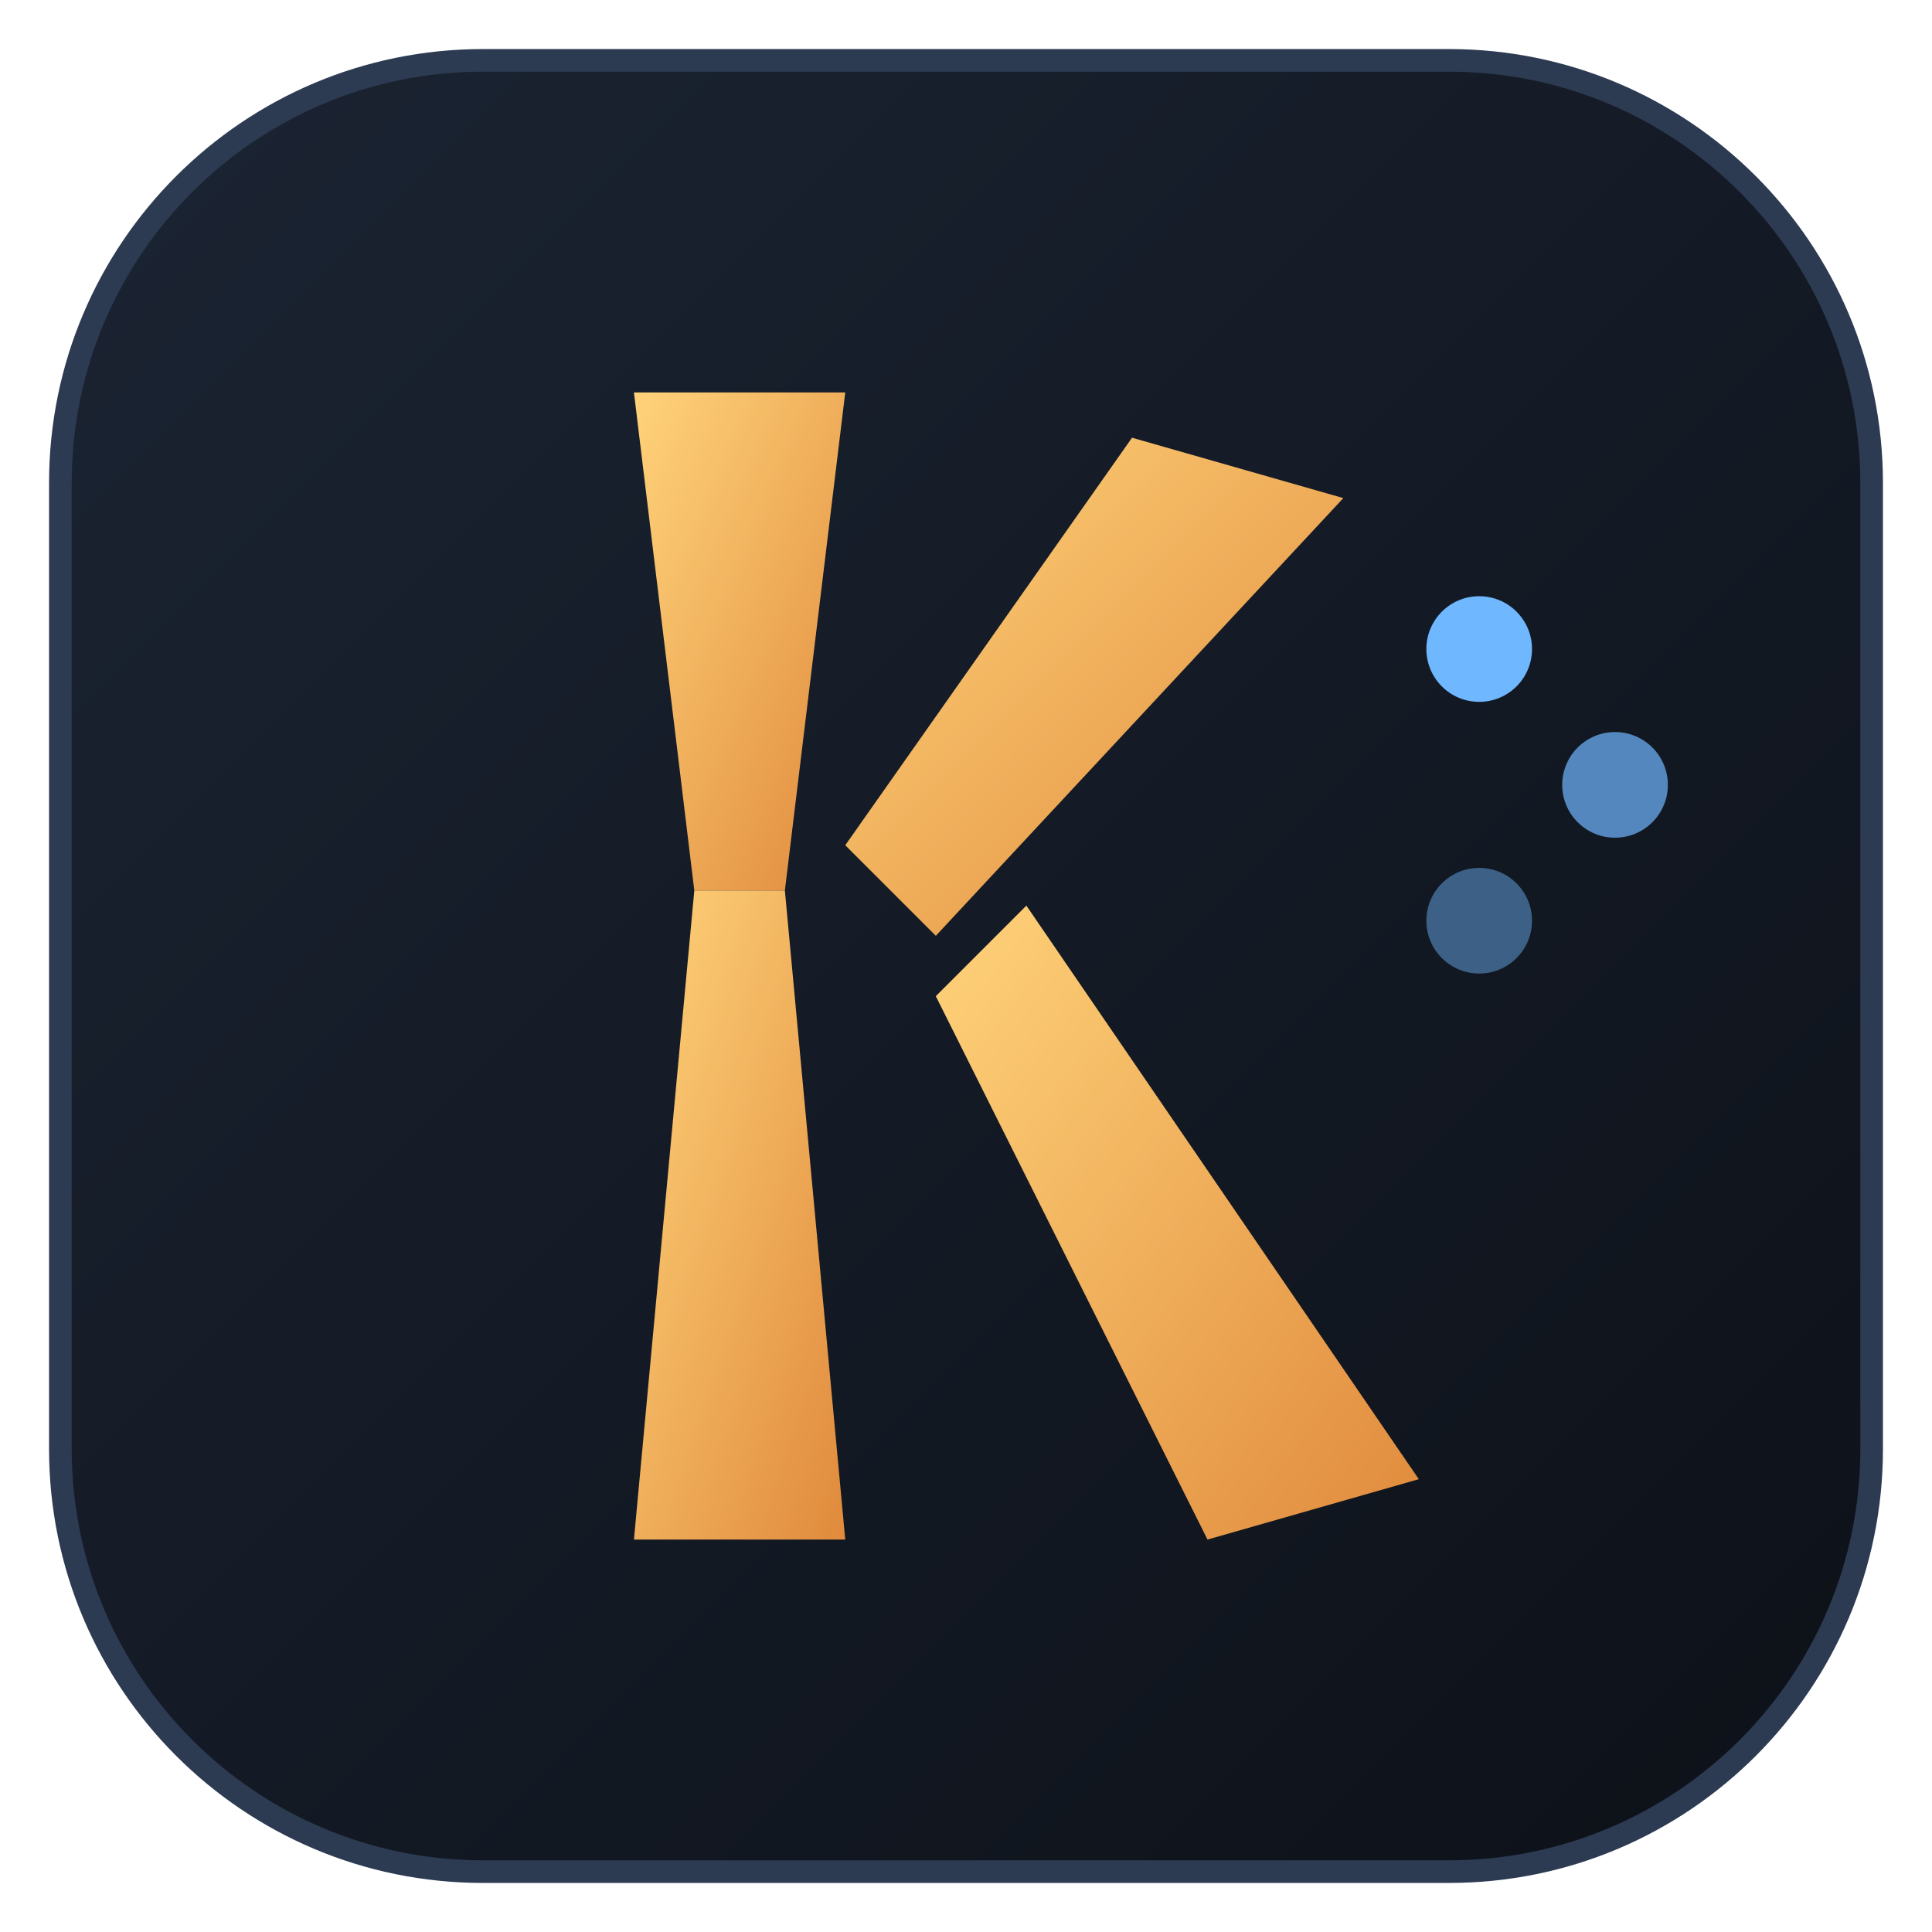
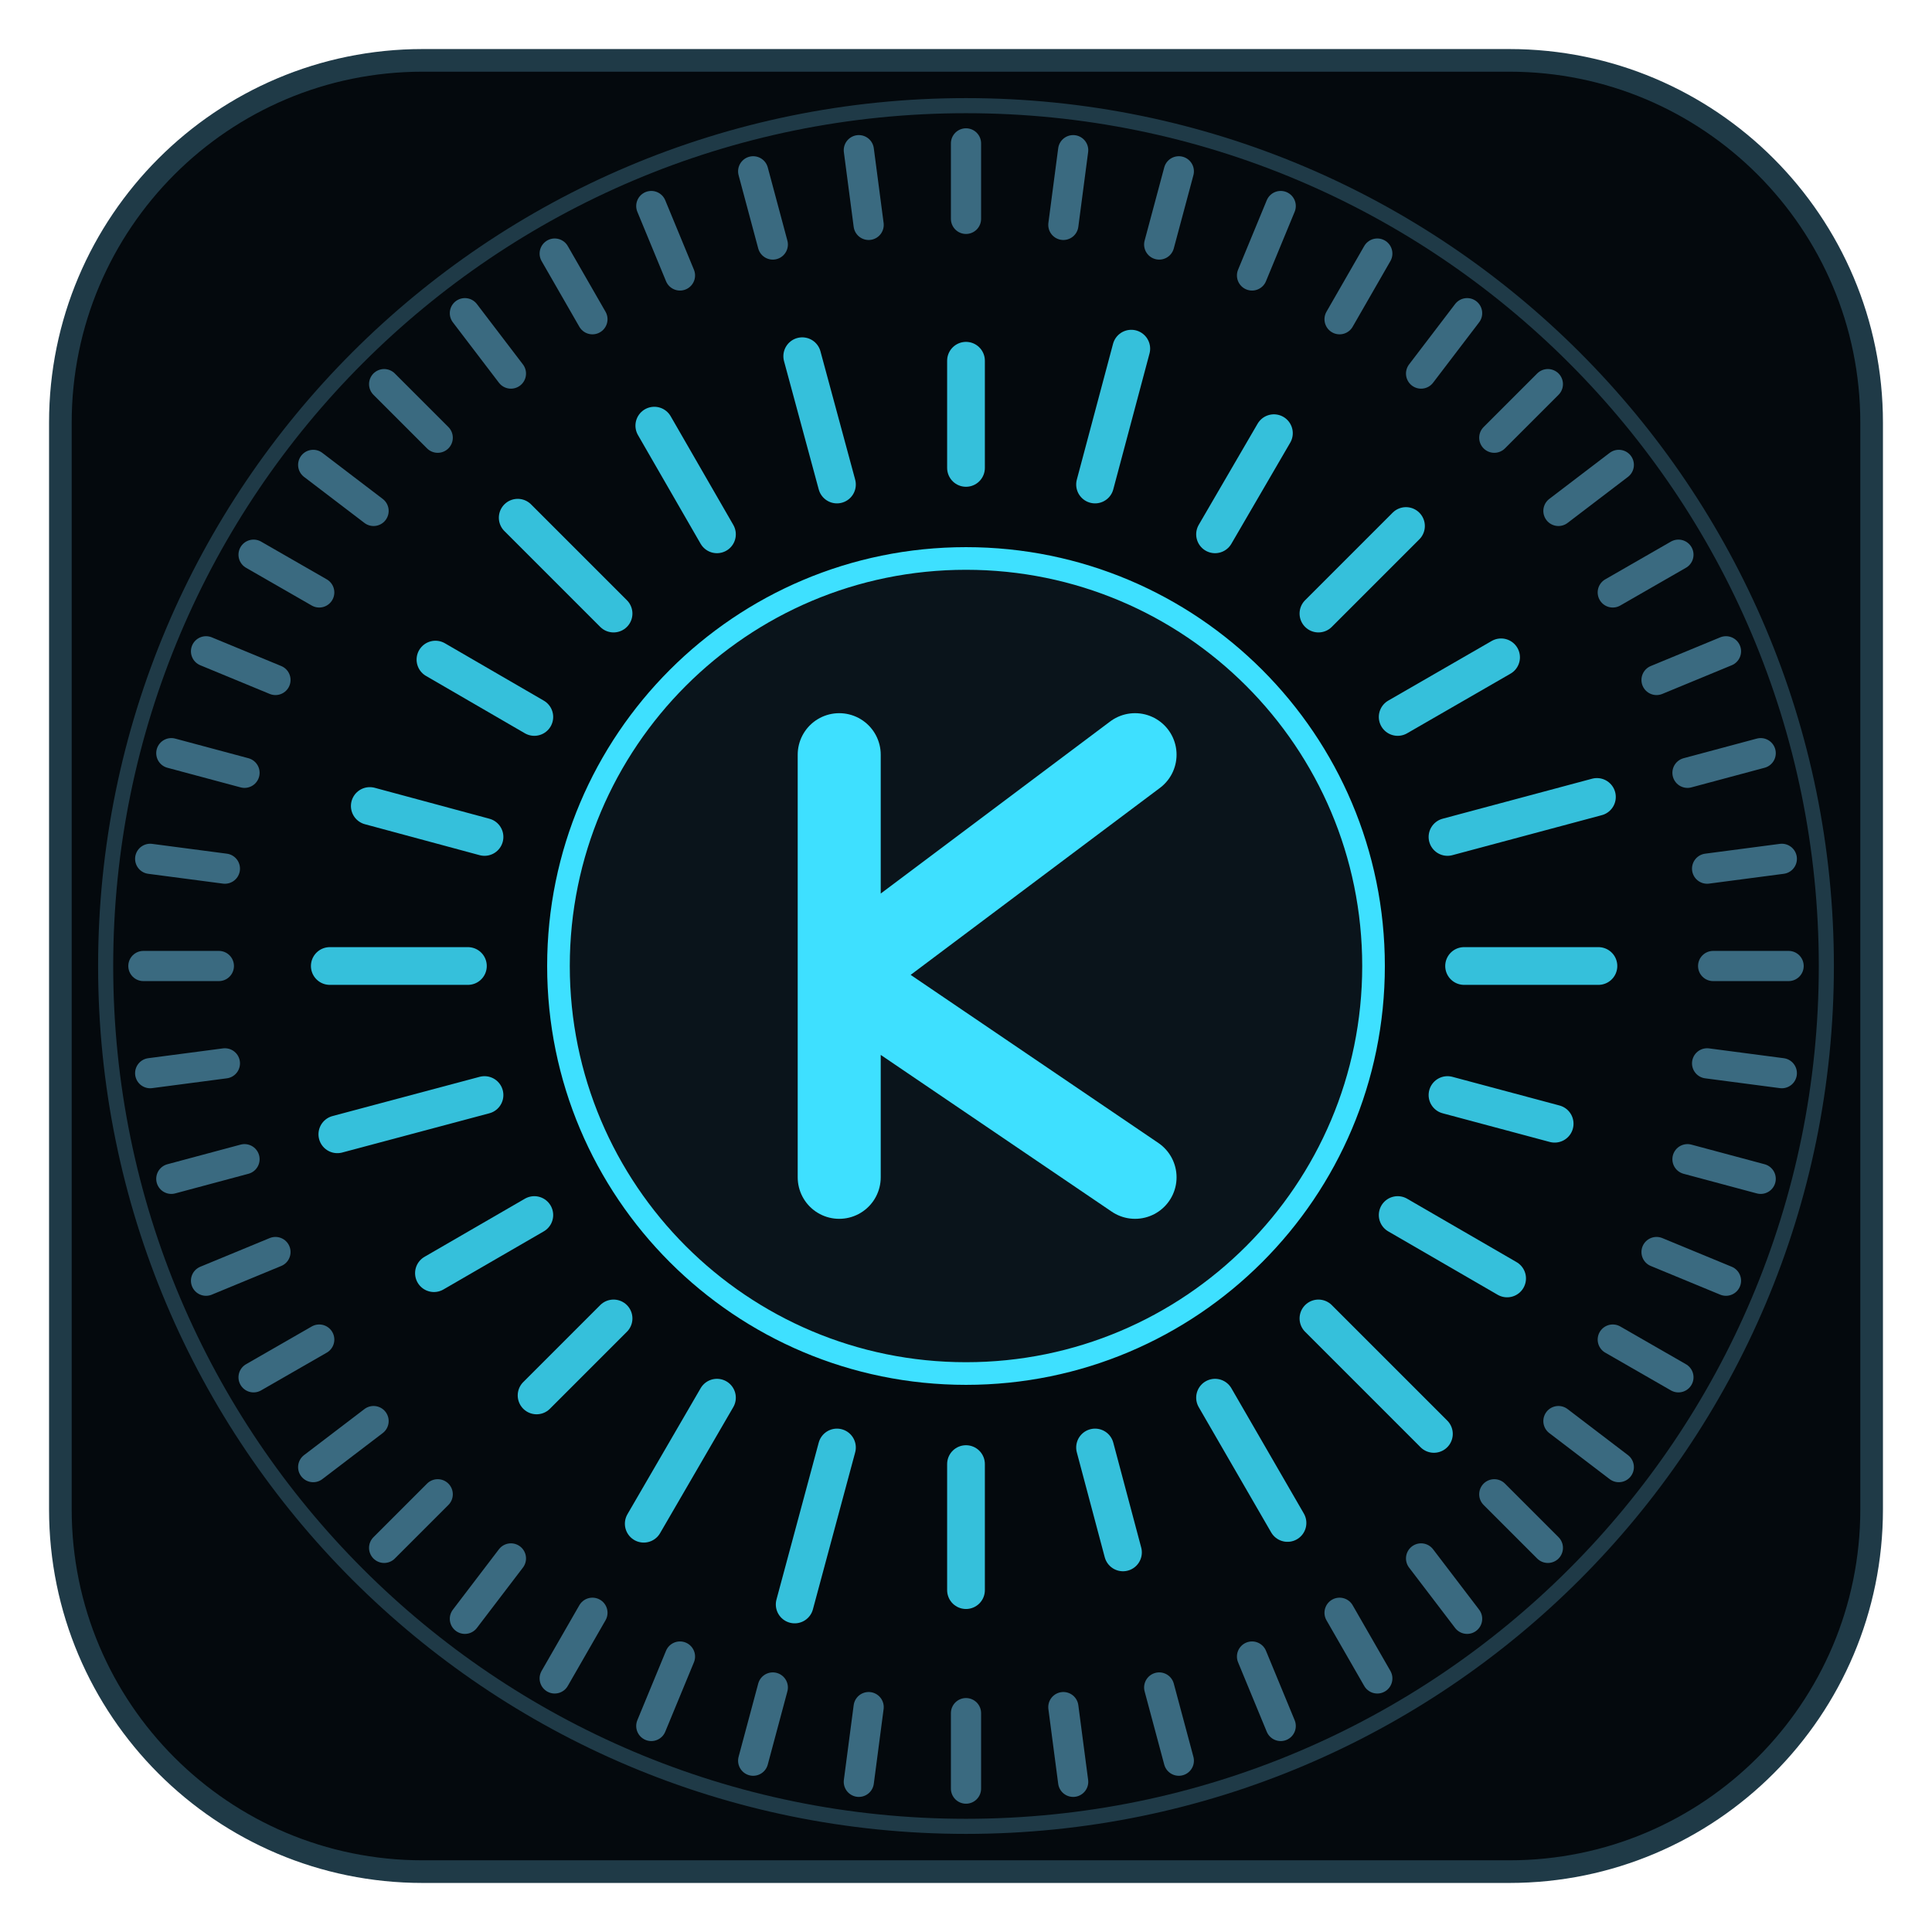
<svg xmlns="http://www.w3.org/2000/svg" viewBox="0 0 256 256" role="img" aria-label="kushim">
-   <defs>
-     <linearGradient id="bg" x1="0" y1="0" x2="1" y2="1">
-       <stop offset="0" stop-color="#1b2433" />
-       <stop offset="1" stop-color="#0d1118" />
-     </linearGradient>
-     <linearGradient id="glow" x1="0" y1="0" x2="1" y2="1">
-       <stop offset="0" stop-color="#ffd37a" />
-       <stop offset="1" stop-color="#e08a3c" />
-     </linearGradient>
-   </defs>
-   <rect x="8" y="8" width="240" height="240" rx="56" fill="url(#bg)" />
-   <rect x="8" y="8" width="240" height="240" rx="56" fill="none" stroke="#2c3a52" stroke-width="3" />
-   <polygon points="84,52 112,52 104,118 92,118" fill="url(#glow)" transform="translate(0,0)" />
-   <polygon points="92,118 104,118 112,204 84,204" fill="url(#glow)" />
-   <polygon points="150,58 178,66 124,124 112,112" fill="url(#glow)" />
-   <polygon points="124,132 136,120 188,196 160,204" fill="url(#glow)" />
-   <circle cx="196" cy="86" r="7" fill="#6fb7ff" />
-   <circle cx="214" cy="104" r="7" fill="#6fb7ff" opacity=".7" />
-   <circle cx="196" cy="122" r="7" fill="#6fb7ff" opacity=".45" />
+   <rect x="8" y="8" width="240" height="240" rx="48" fill="#04090d" stroke="#1f3a47" stroke-width="3" />
+   <circle cx="128" cy="128" r="114" fill="none" stroke="#1f3a47" stroke-width="2" />
+   <g stroke-linecap="round">
+     <line x1="128" y1="29" x2="128" y2="19" stroke="#3a6a80" stroke-width="4" />
+     <line x1="140.9" y1="29.8" x2="142.2" y2="19.9" stroke="#3a6a80" stroke-width="4" />
+     <line x1="153.6" y1="32.4" x2="156.2" y2="22.7" stroke="#3a6a80" stroke-width="4" />
+     <line x1="165.9" y1="36.5" x2="169.7" y2="27.3" stroke="#3a6a80" stroke-width="4" />
+     <line x1="177.5" y1="42.3" x2="182.5" y2="33.6" stroke="#3a6a80" stroke-width="4" />
+     <line x1="188.3" y1="49.5" x2="194.4" y2="41.5" stroke="#3a6a80" stroke-width="4" />
+     <line x1="198" y1="58" x2="205.1" y2="50.9" stroke="#3a6a80" stroke-width="4" />
+     <line x1="206.5" y1="67.7" x2="214.5" y2="61.6" stroke="#3a6a80" stroke-width="4" />
+     <line x1="213.7" y1="78.5" x2="222.4" y2="73.5" stroke="#3a6a80" stroke-width="4" />
+     <line x1="219.5" y1="90.1" x2="228.7" y2="86.3" stroke="#3a6a80" stroke-width="4" />
+     <line x1="223.6" y1="102.4" x2="233.3" y2="99.8" stroke="#3a6a80" stroke-width="4" />
+     <line x1="226.2" y1="115.1" x2="236.1" y2="113.8" stroke="#3a6a80" stroke-width="4" />
+     <line x1="227" y1="128" x2="237" y2="128" stroke="#3a6a80" stroke-width="4" />
+     <line x1="226.2" y1="140.9" x2="236.1" y2="142.2" stroke="#3a6a80" stroke-width="4" />
+     <line x1="223.6" y1="153.6" x2="233.3" y2="156.2" stroke="#3a6a80" stroke-width="4" />
+     <line x1="219.5" y1="165.9" x2="228.7" y2="169.7" stroke="#3a6a80" stroke-width="4" />
+     <line x1="213.7" y1="177.5" x2="222.4" y2="182.5" stroke="#3a6a80" stroke-width="4" />
+     <line x1="206.5" y1="188.3" x2="214.5" y2="194.4" stroke="#3a6a80" stroke-width="4" />
+     <line x1="198" y1="198" x2="205.1" y2="205.1" stroke="#3a6a80" stroke-width="4" />
+     <line x1="188.3" y1="206.5" x2="194.4" y2="214.5" stroke="#3a6a80" stroke-width="4" />
+     <line x1="177.5" y1="213.7" x2="182.5" y2="222.4" stroke="#3a6a80" stroke-width="4" />
+     <line x1="165.9" y1="219.5" x2="169.7" y2="228.7" stroke="#3a6a80" stroke-width="4" />
+     <line x1="153.6" y1="223.6" x2="156.2" y2="233.3" stroke="#3a6a80" stroke-width="4" />
+     <line x1="140.9" y1="226.2" x2="142.2" y2="236.1" stroke="#3a6a80" stroke-width="4" />
+     <line x1="128" y1="227" x2="128" y2="237" stroke="#3a6a80" stroke-width="4" />
+     <line x1="115.1" y1="226.2" x2="113.8" y2="236.1" stroke="#3a6a80" stroke-width="4" />
+     <line x1="102.4" y1="223.6" x2="99.8" y2="233.3" stroke="#3a6a80" stroke-width="4" />
+     <line x1="90.1" y1="219.5" x2="86.3" y2="228.7" stroke="#3a6a80" stroke-width="4" />
+     <line x1="78.5" y1="213.7" x2="73.5" y2="222.4" stroke="#3a6a80" stroke-width="4" />
+     <line x1="67.7" y1="206.5" x2="61.6" y2="214.5" stroke="#3a6a80" stroke-width="4" />
+     <line x1="58" y1="198" x2="50.9" y2="205.1" stroke="#3a6a80" stroke-width="4" />
+     <line x1="49.5" y1="188.3" x2="41.5" y2="194.4" stroke="#3a6a80" stroke-width="4" />
+     <line x1="42.3" y1="177.5" x2="33.6" y2="182.5" stroke="#3a6a80" stroke-width="4" />
+     <line x1="36.5" y1="165.9" x2="27.3" y2="169.7" stroke="#3a6a80" stroke-width="4" />
+     <line x1="32.4" y1="153.6" x2="22.7" y2="156.2" stroke="#3a6a80" stroke-width="4" />
+     <line x1="29.8" y1="140.9" x2="19.9" y2="142.2" stroke="#3a6a80" stroke-width="4" />
+     <line x1="29" y1="128" x2="19" y2="128" stroke="#3a6a80" stroke-width="4" />
+     <line x1="29.8" y1="115.1" x2="19.9" y2="113.8" stroke="#3a6a80" stroke-width="4" />
+     <line x1="32.4" y1="102.4" x2="22.7" y2="99.8" stroke="#3a6a80" stroke-width="4" />
+     <line x1="36.5" y1="90.1" x2="27.3" y2="86.3" stroke="#3a6a80" stroke-width="4" />
+     <line x1="42.3" y1="78.5" x2="33.6" y2="73.5" stroke="#3a6a80" stroke-width="4" />
+     <line x1="49.5" y1="67.7" x2="41.5" y2="61.6" stroke="#3a6a80" stroke-width="4" />
+     <line x1="58" y1="58" x2="50.9" y2="50.9" stroke="#3a6a80" stroke-width="4" />
+     <line x1="67.7" y1="49.5" x2="61.6" y2="41.5" stroke="#3a6a80" stroke-width="4" />
+     <line x1="78.5" y1="42.3" x2="73.5" y2="33.6" stroke="#3a6a80" stroke-width="4" />
+     <line x1="90.1" y1="36.5" x2="86.3" y2="27.3" stroke="#3a6a80" stroke-width="4" />
+     <line x1="102.4" y1="32.4" x2="99.8" y2="22.7" stroke="#3a6a80" stroke-width="4" />
+     <line x1="115.1" y1="29.8" x2="113.8" y2="19.9" stroke="#3a6a80" stroke-width="4" />
+     <line x1="128" y1="62" x2="128" y2="47.8" stroke="#3ee0ff" stroke-width="5" stroke-opacity="0.85" />
+     <line x1="145.1" y1="64.2" x2="149.9" y2="46.2" stroke="#3ee0ff" stroke-width="5" stroke-opacity="0.85" />
+     <line x1="161" y1="70.8" x2="168.8" y2="57.4" stroke="#3ee0ff" stroke-width="5" stroke-opacity="0.85" />
+     <line x1="174.7" y1="81.3" x2="186.3" y2="69.7" stroke="#3ee0ff" stroke-width="5" stroke-opacity="0.85" />
+     <line x1="185.2" y1="95" x2="198.9" y2="87.1" stroke="#3ee0ff" stroke-width="5" stroke-opacity="0.85" />
+     <line x1="191.8" y1="110.9" x2="211.6" y2="105.6" stroke="#3ee0ff" stroke-width="5" stroke-opacity="0.85" />
+     <line x1="194" y1="128" x2="211.8" y2="128" stroke="#3ee0ff" stroke-width="5" stroke-opacity="0.85" />
+     <line x1="191.8" y1="145.1" x2="206" y2="148.9" stroke="#3ee0ff" stroke-width="5" stroke-opacity="0.85" />
+     <line x1="185.2" y1="161" x2="199.7" y2="169.4" stroke="#3ee0ff" stroke-width="5" stroke-opacity="0.85" />
+     <line x1="174.7" y1="174.7" x2="190" y2="190" stroke="#3ee0ff" stroke-width="5" stroke-opacity="0.85" />
+     <line x1="161" y1="185.2" x2="170.6" y2="201.8" stroke="#3ee0ff" stroke-width="5" stroke-opacity="0.85" />
+     <line x1="145.1" y1="191.8" x2="148.8" y2="205.7" stroke="#3ee0ff" stroke-width="5" stroke-opacity="0.85" />
+     <line x1="128" y1="194" x2="128" y2="210.7" stroke="#3ee0ff" stroke-width="5" stroke-opacity="0.85" />
+     <line x1="110.9" y1="191.8" x2="105.3" y2="212.6" stroke="#3ee0ff" stroke-width="5" stroke-opacity="0.85" />
+     <line x1="95" y1="185.2" x2="85.3" y2="201.9" stroke="#3ee0ff" stroke-width="5" stroke-opacity="0.85" />
+     <line x1="81.3" y1="174.7" x2="71.1" y2="184.9" stroke="#3ee0ff" stroke-width="5" stroke-opacity="0.85" />
+     <line x1="70.8" y1="161" x2="57.5" y2="168.7" stroke="#3ee0ff" stroke-width="5" stroke-opacity="0.85" />
+     <line x1="64.2" y1="145.1" x2="44.7" y2="150.3" stroke="#3ee0ff" stroke-width="5" stroke-opacity="0.85" />
+     <line x1="62" y1="128" x2="43.7" y2="128" stroke="#3ee0ff" stroke-width="5" stroke-opacity="0.85" />
+     <line x1="64.2" y1="110.9" x2="49" y2="106.8" stroke="#3ee0ff" stroke-width="5" stroke-opacity="0.85" />
+     <line x1="70.8" y1="95" x2="57.7" y2="87.4" stroke="#3ee0ff" stroke-width="5" stroke-opacity="0.85" />
+     <line x1="81.3" y1="81.3" x2="68.6" y2="68.6" stroke="#3ee0ff" stroke-width="5" stroke-opacity="0.85" />
+     <line x1="95" y1="70.8" x2="86.7" y2="56.4" stroke="#3ee0ff" stroke-width="5" stroke-opacity="0.85" />
+     <line x1="110.9" y1="64.2" x2="106.3" y2="47.2" stroke="#3ee0ff" stroke-width="5" stroke-opacity="0.85" />
+   </g>
+   <circle cx="128" cy="128" r="54" fill="#0a141b" stroke="#3ee0ff" stroke-width="3" />
+   <path d="M111.2,100 L111.2,156 M150.4,100 L111.2,129.4 L150.4,156" fill="none" stroke="#3ee0ff" stroke-width="11" stroke-linecap="round" stroke-linejoin="round" />
</svg>
